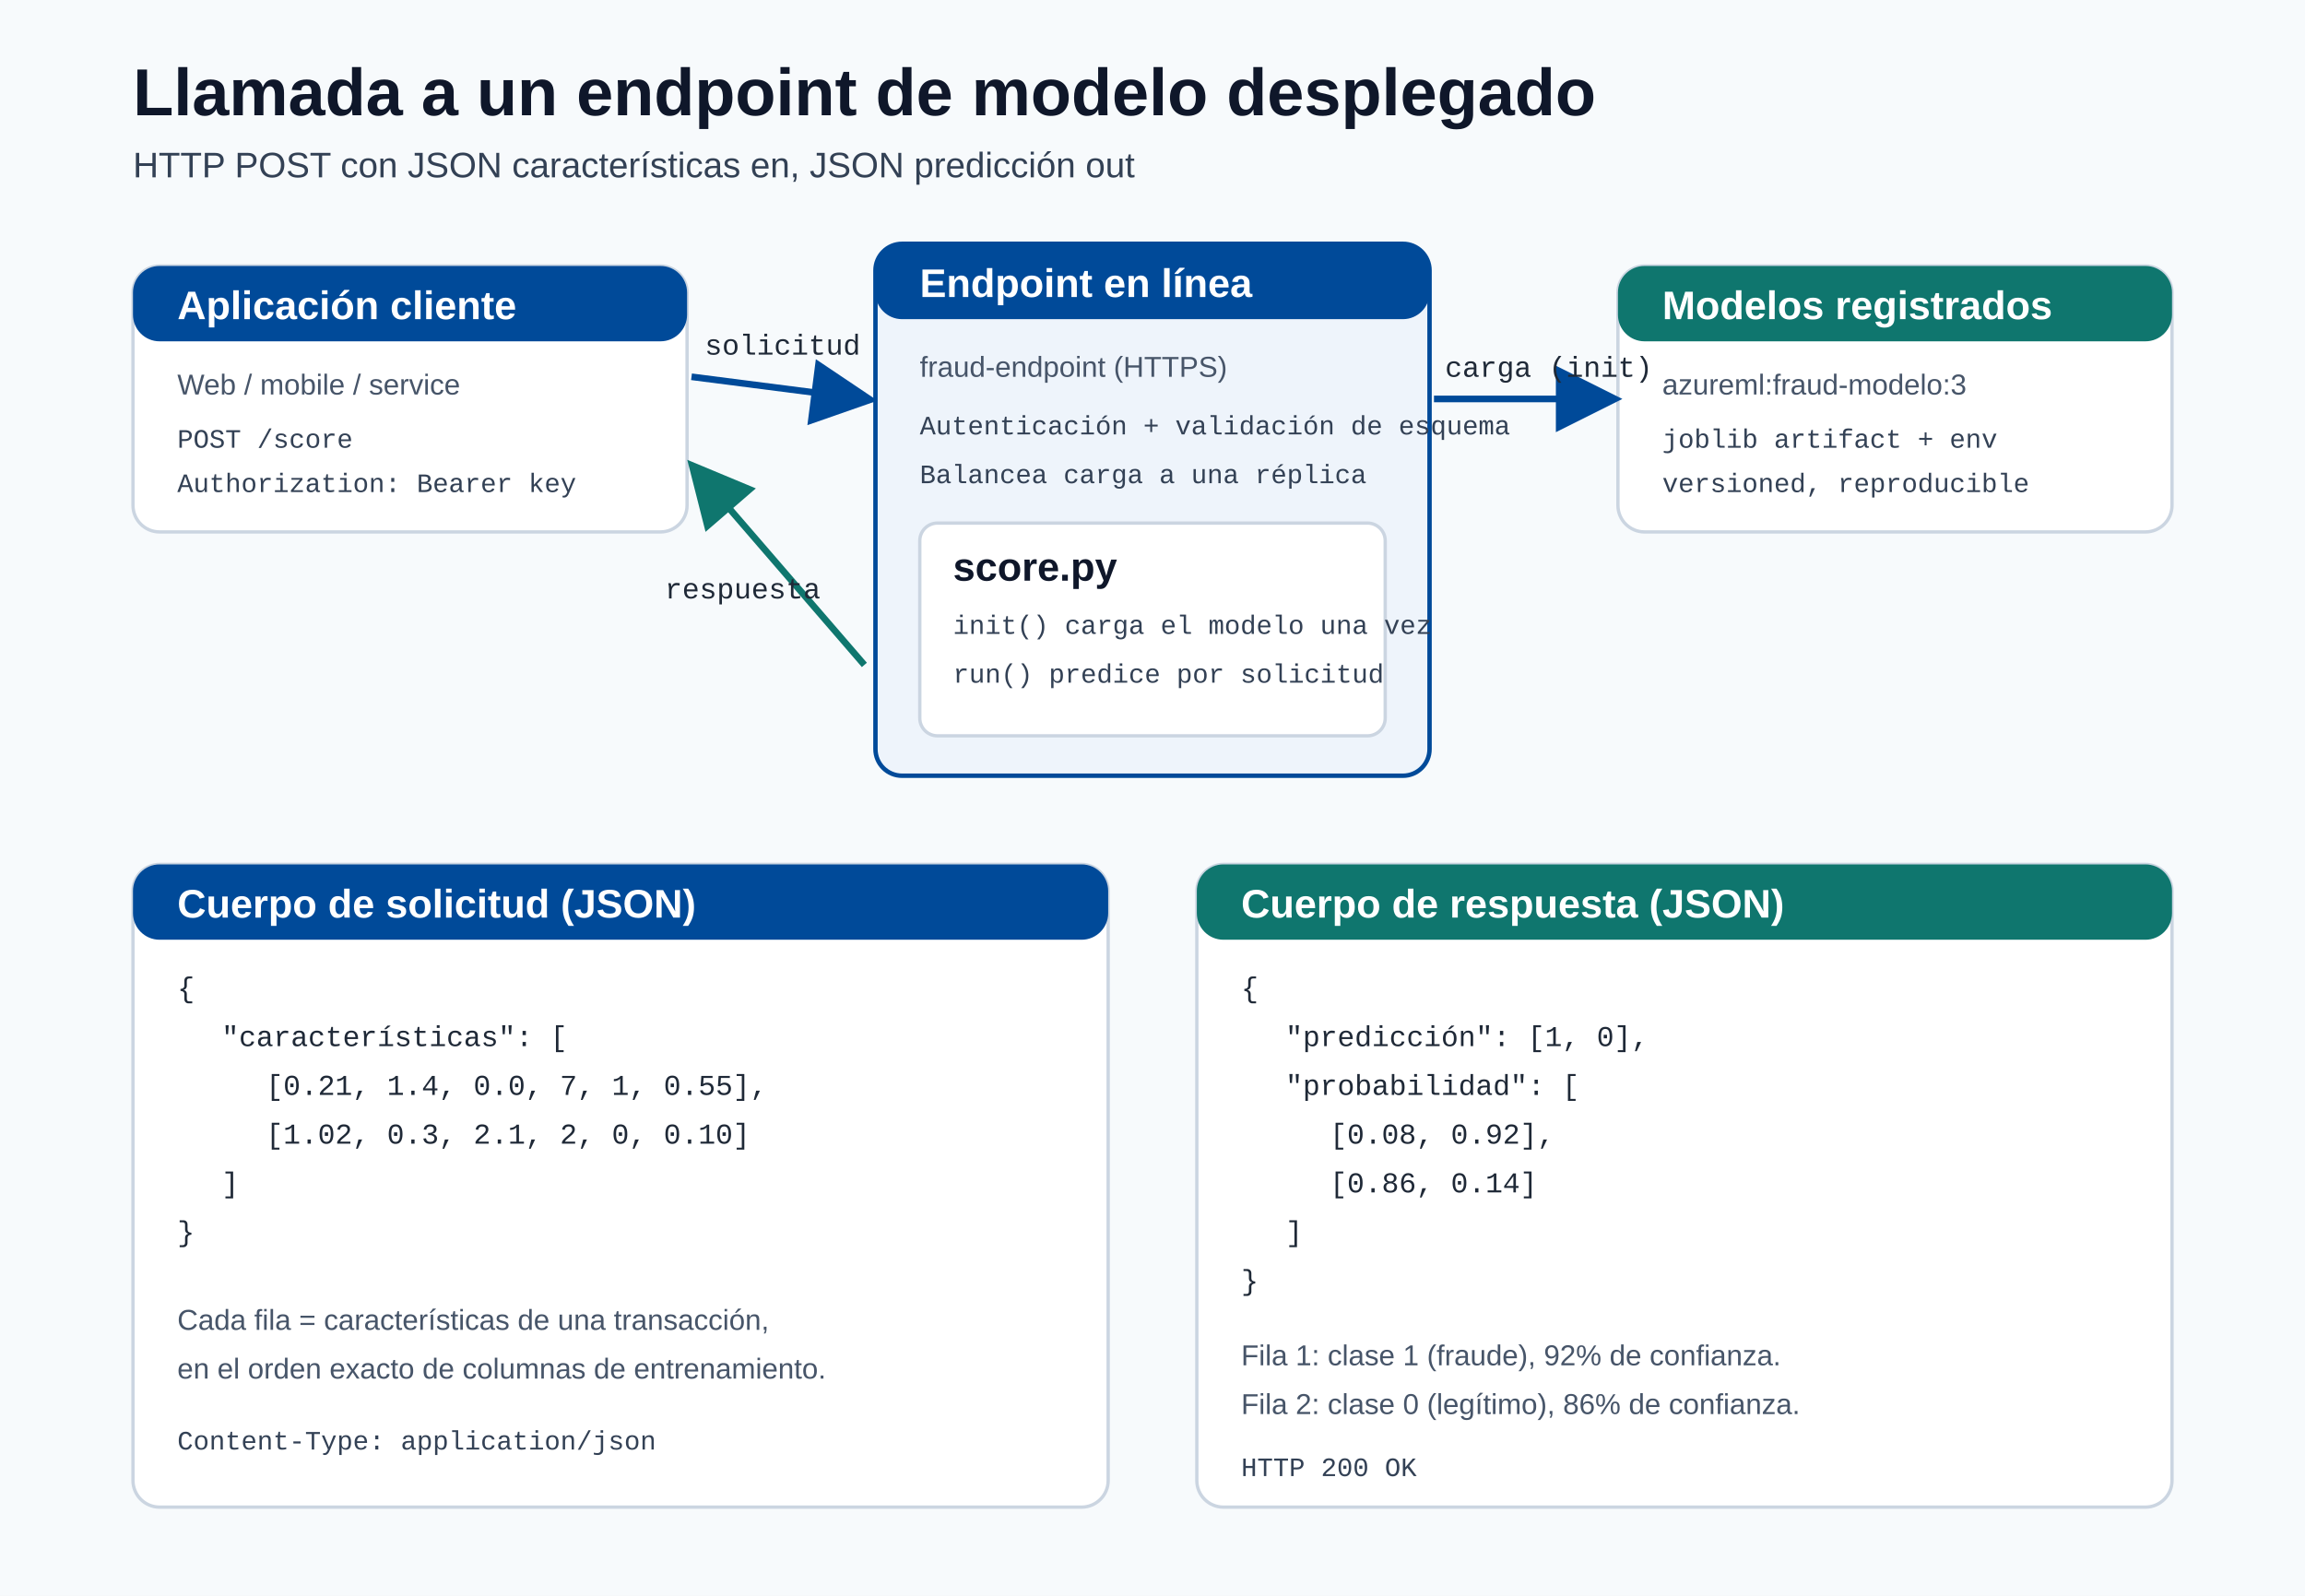
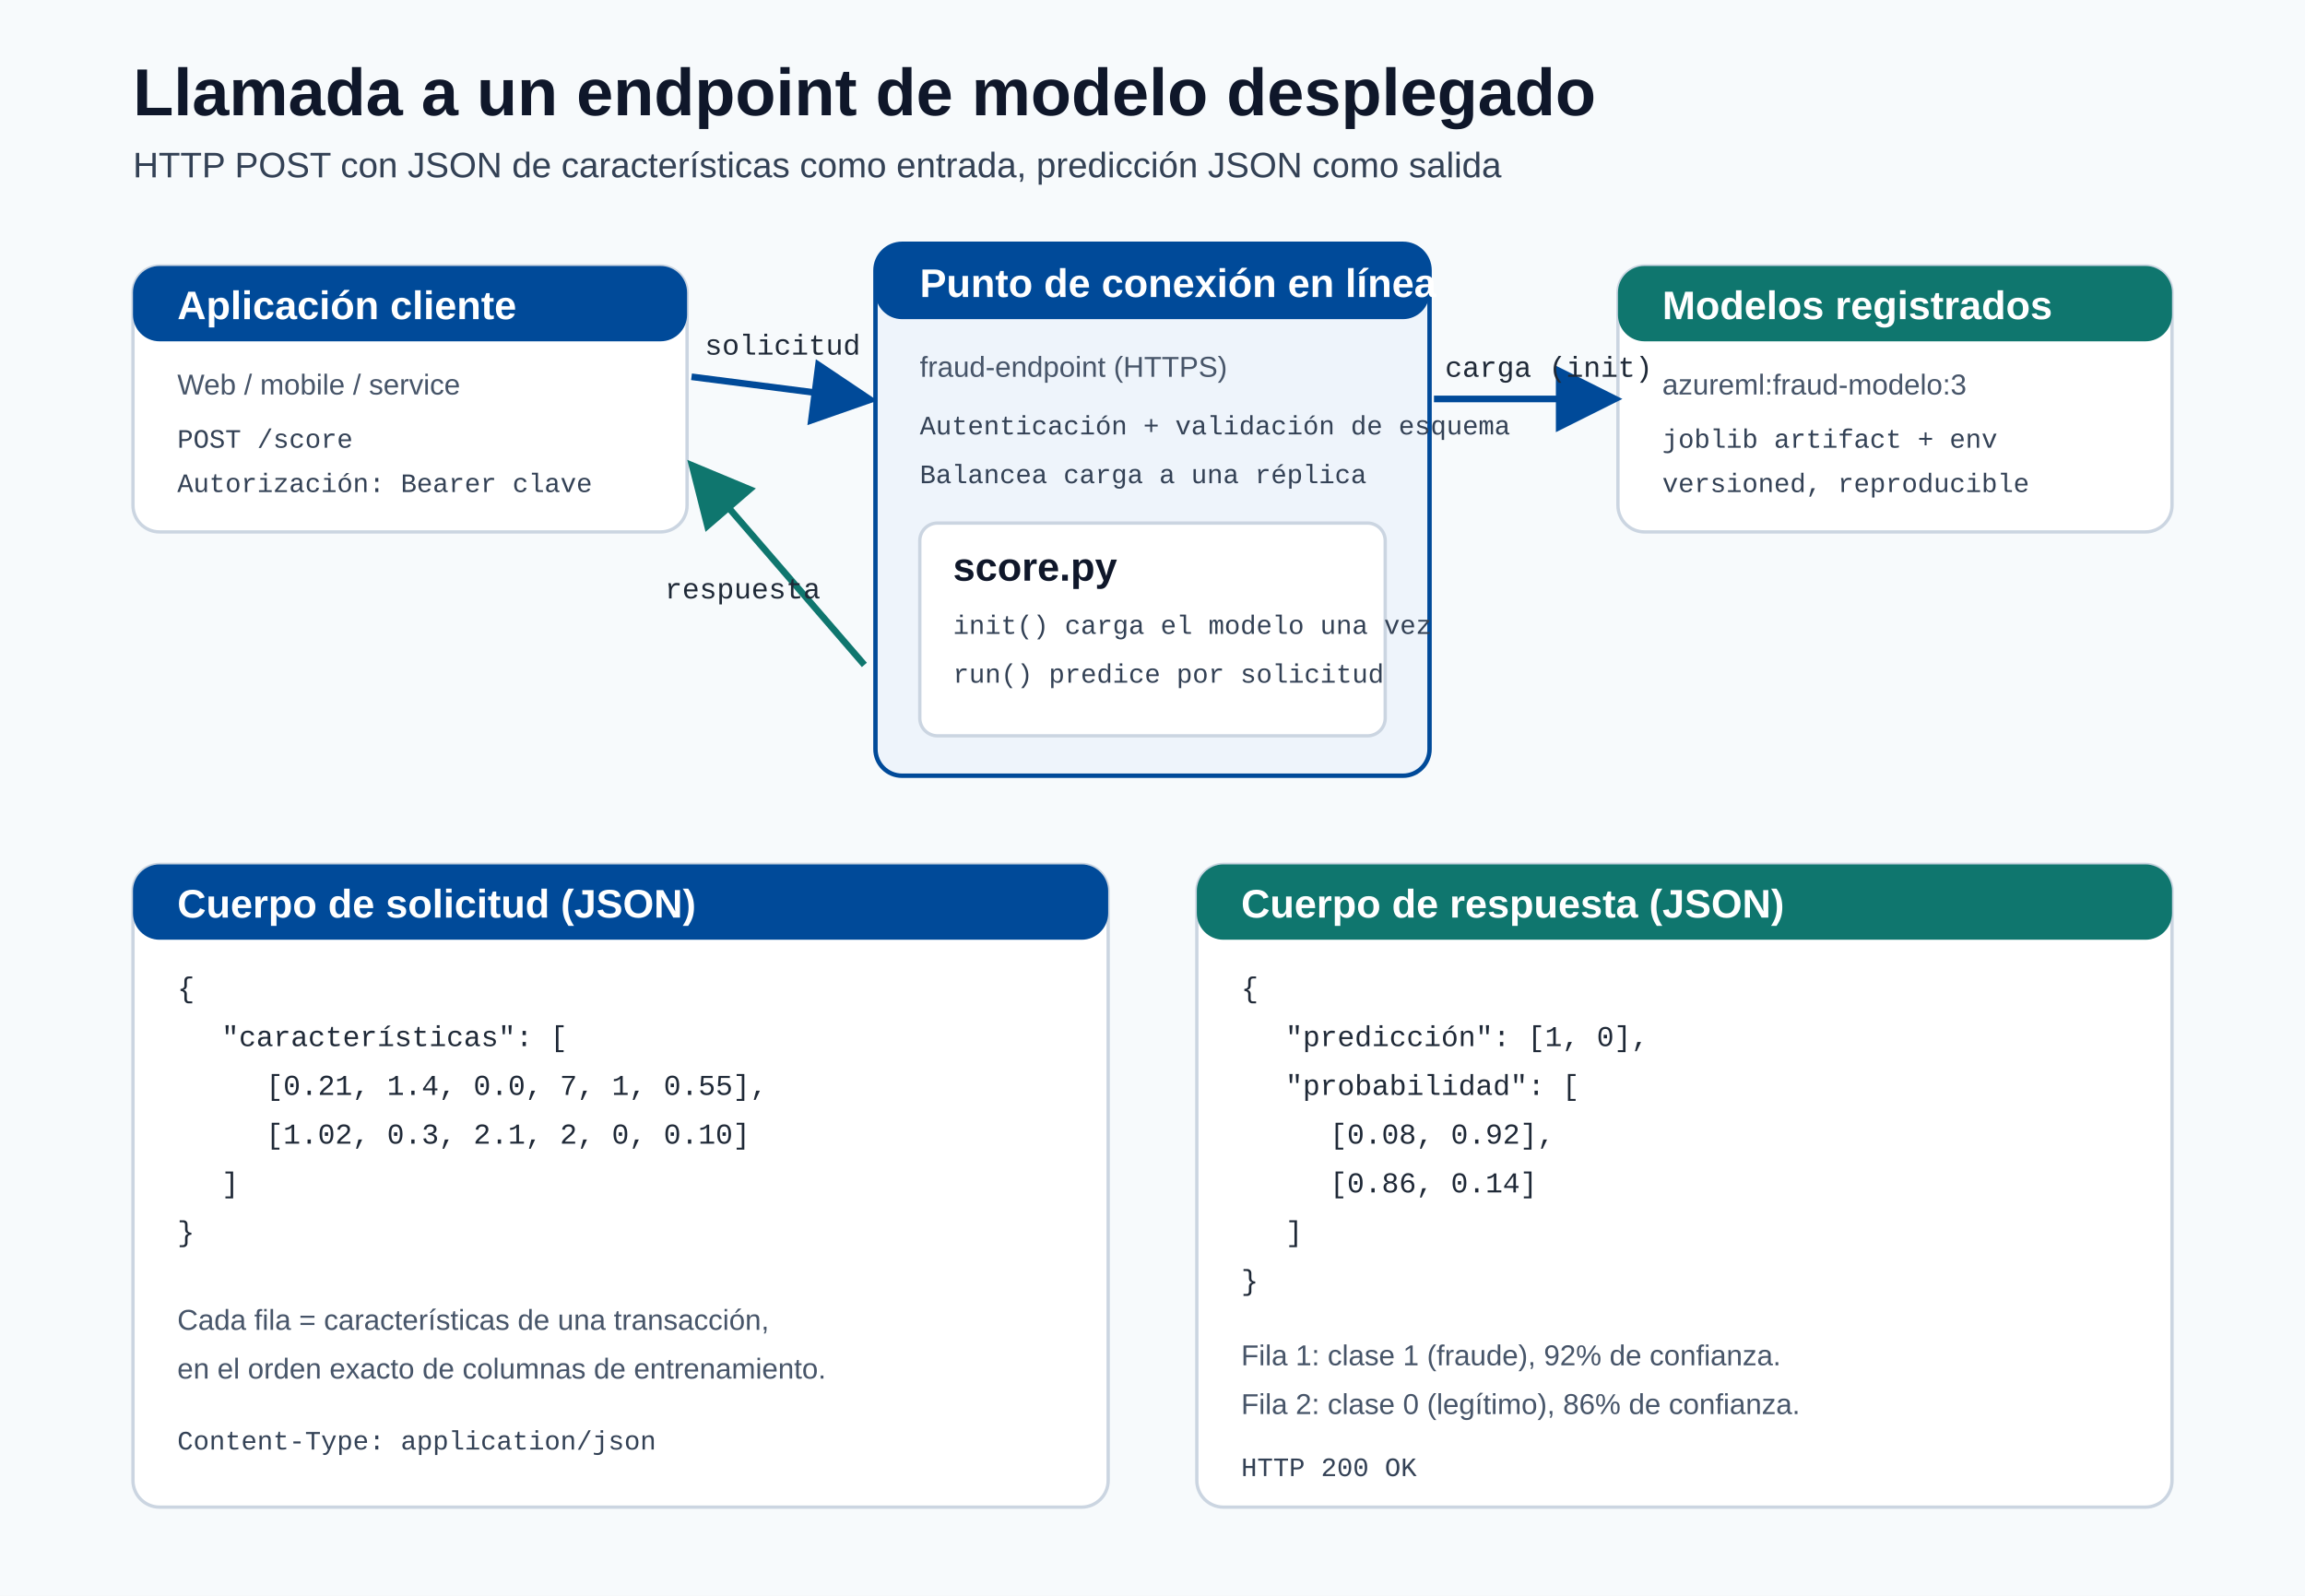
<svg xmlns="http://www.w3.org/2000/svg" width="1040" height="720" viewBox="0 0 1040 720" role="img" aria-labelledby="title desc">
  <defs>
    <style>
      .bg { fill: #f7fafc; }
      .title { fill: #0f172a; font-family: Segoe UI, Arial, sans-serif; font-size: 30px; font-weight: 700; }
      .subtitle { fill: #334155; font-family: Segoe UI, Arial, sans-serif; font-size: 16px; }
      .card { fill: #ffffff; stroke: #cbd5e1; stroke-width: 1.5; }
      .endpoint { fill: #eef4fb; stroke: #004a99; stroke-width: 2; }
      .head { font-family: Segoe UI, Arial, sans-serif; font-size: 18px; font-weight: 700; fill: #0f172a; }
      .headw { font-family: Segoe UI, Arial, sans-serif; font-size: 18px; font-weight: 700; fill: #ffffff; }
      .mono { font-family: Consolas, "Courier New", monospace; font-size: 13px; fill: #1f2937; }
      .monosm { font-family: Consolas, "Courier New", monospace; font-size: 12px; fill: #334155; }
      .label { font-family: Segoe UI, Arial, sans-serif; font-size: 13px; fill: #475569; }
      .pill { fill: #004a99; }
      .pillg { fill: #0f766e; }
      .arrow { stroke: #004a99; stroke-width: 3; fill: none; }
      .arrowback { stroke: #0f766e; stroke-width: 3; fill: none; }
    </style>
    <marker id="ablue" markerWidth="10" markerHeight="10" refX="8" refY="5" orient="auto">
      <path d="M0,0 L10,5 L0,10 z" fill="#004a99" />
    </marker>
    <marker id="agreen" markerWidth="10" markerHeight="10" refX="8" refY="5" orient="auto">
      <path d="M0,0 L10,5 L0,10 z" fill="#0f766e" />
    </marker>
  </defs>
  <rect class="bg" x="0" y="0" width="1040" height="720" />
  <text class="title" x="60" y="52">Llamada a un endpoint de modelo desplegado</text>
-   <text class="subtitle" x="60" y="80">HTTP POST con JSON características en, JSON predicción out</text>
+   <text class="subtitle" x="60" y="80">HTTP POST con JSON de características como entrada, predicción JSON como salida</text>
  <rect class="card" x="60" y="120" width="250" height="120" rx="12" />
  <rect class="pill" x="60" y="120" width="250" height="34" rx="12" />
  <text class="headw" x="80" y="144">Aplicación cliente</text>
  <text class="label" x="80" y="178">Web / mobile / service</text>
  <text class="monosm" x="80" y="202">POST /score</text>
-   <text class="monosm" x="80" y="222">Authorization: Bearer key</text>
+   <text class="monosm" x="80" y="222">Autorización: Bearer clave</text>
  <rect class="endpoint" x="395" y="110" width="250" height="240" rx="12" />
  <rect class="pill" x="395" y="110" width="250" height="34" rx="12" />
-   <text class="headw" x="415" y="134">Endpoint en línea</text>
+   <text class="headw" x="415" y="134">Punto de conexión en línea</text>
  <text class="label" x="415" y="170">fraud-endpoint (HTTPS)</text>
  <text class="monosm" x="415" y="196">Autenticación + validación de esquema</text>
  <text class="monosm" x="415" y="218">Balancea carga a una réplica</text>
  <rect class="card" x="415" y="236" width="210" height="96" rx="8" />
  <text class="head" x="430" y="262" font-size="15">score.py</text>
  <text class="monosm" x="430" y="286">init() carga el modelo una vez</text>
  <text class="monosm" x="430" y="308">run() predice por solicitud</text>
  <rect class="card" x="730" y="120" width="250" height="120" rx="12" />
  <rect class="pillg" x="730" y="120" width="250" height="34" rx="12" />
  <text class="headw" x="750" y="144">Modelos registrados</text>
  <text class="label" x="750" y="178">azureml:fraud-modelo:3</text>
  <text class="monosm" x="750" y="202">joblib artifact + env</text>
  <text class="monosm" x="750" y="222">versioned, reproducible</text>
  <path class="arrow" d="M312,170 L390,180" marker-end="url(#ablue)" />
  <text class="mono" x="318" y="160" fill="#004a99" font-size="12">solicitud</text>
  <path class="arrowback" d="M390,300 L314,212" marker-end="url(#agreen)" />
  <text class="mono" x="300" y="270" fill="#0f766e" font-size="12">respuesta</text>
  <path class="arrow" d="M647,180 L726,180" marker-end="url(#ablue)" />
  <text class="mono" x="652" y="170" fill="#004a99" font-size="12">carga (init)</text>
  <rect class="card" x="60" y="390" width="440" height="290" rx="12" />
  <rect class="pill" x="60" y="390" width="440" height="34" rx="12" />
  <text class="headw" x="80" y="414">Cuerpo de solicitud (JSON)</text>
  <text class="mono" x="80" y="450">{</text>
  <text class="mono" x="100" y="472">"características": [</text>
  <text class="mono" x="120" y="494">[0.21, 1.4, 0.0, 7, 1, 0.55],</text>
  <text class="mono" x="120" y="516">[1.02, 0.3, 2.1, 2, 0, 0.10]</text>
  <text class="mono" x="100" y="538">]</text>
  <text class="mono" x="80" y="560">}</text>
  <text class="label" x="80" y="600">Cada fila = características de una transacción,</text>
  <text class="label" x="80" y="622">en el orden exacto de columnas de entrenamiento.</text>
  <text class="monosm" x="80" y="654">Content-Type: application/json</text>
  <rect class="card" x="540" y="390" width="440" height="290" rx="12" />
  <rect class="pillg" x="540" y="390" width="440" height="34" rx="12" />
  <text class="headw" x="560" y="414">Cuerpo de respuesta (JSON)</text>
  <text class="mono" x="560" y="450">{</text>
  <text class="mono" x="580" y="472">"predicción": [1, 0],</text>
  <text class="mono" x="580" y="494">"probabilidad": [</text>
  <text class="mono" x="600" y="516">[0.08, 0.92],</text>
  <text class="mono" x="600" y="538">[0.86, 0.14]</text>
  <text class="mono" x="580" y="560">]</text>
  <text class="mono" x="560" y="582">}</text>
  <text class="label" x="560" y="616">Fila 1: clase 1 (fraude), 92% de confianza.</text>
  <text class="label" x="560" y="638">Fila 2: clase 0 (legítimo), 86% de confianza.</text>
  <text class="monosm" x="560" y="666">HTTP 200 OK</text>
</svg>
